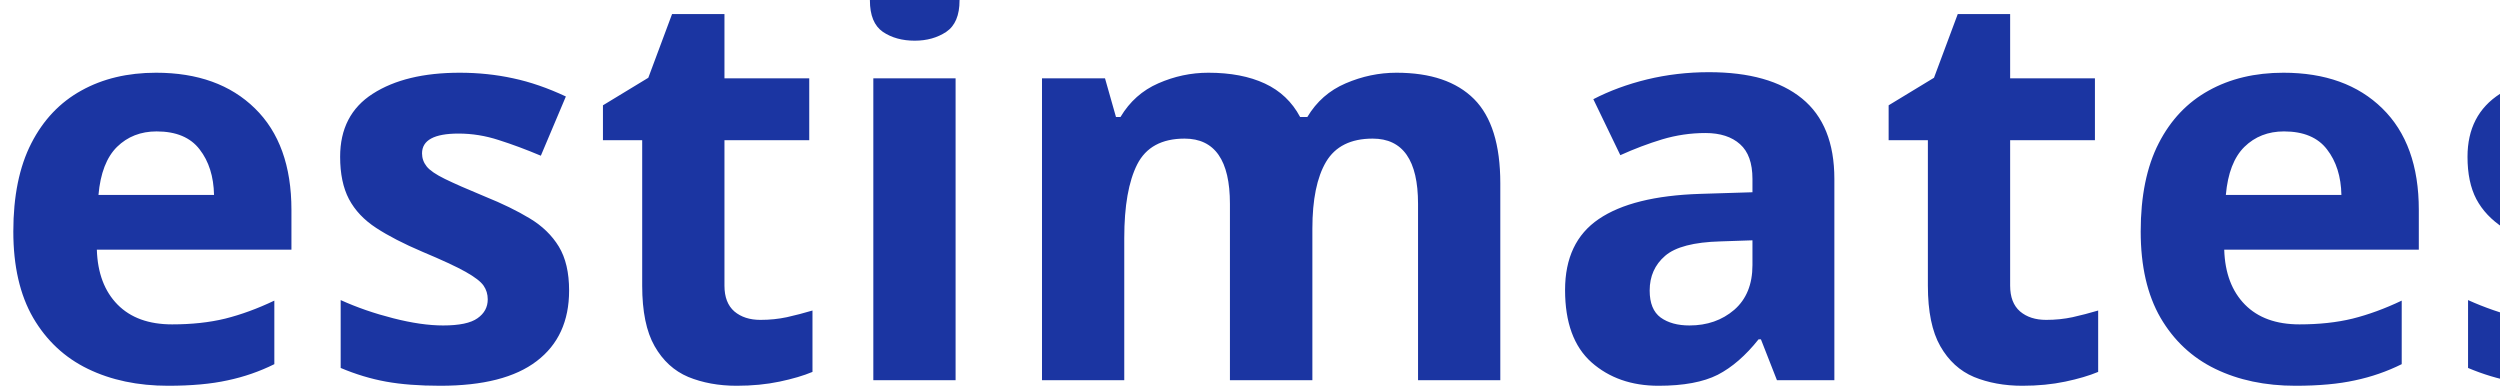
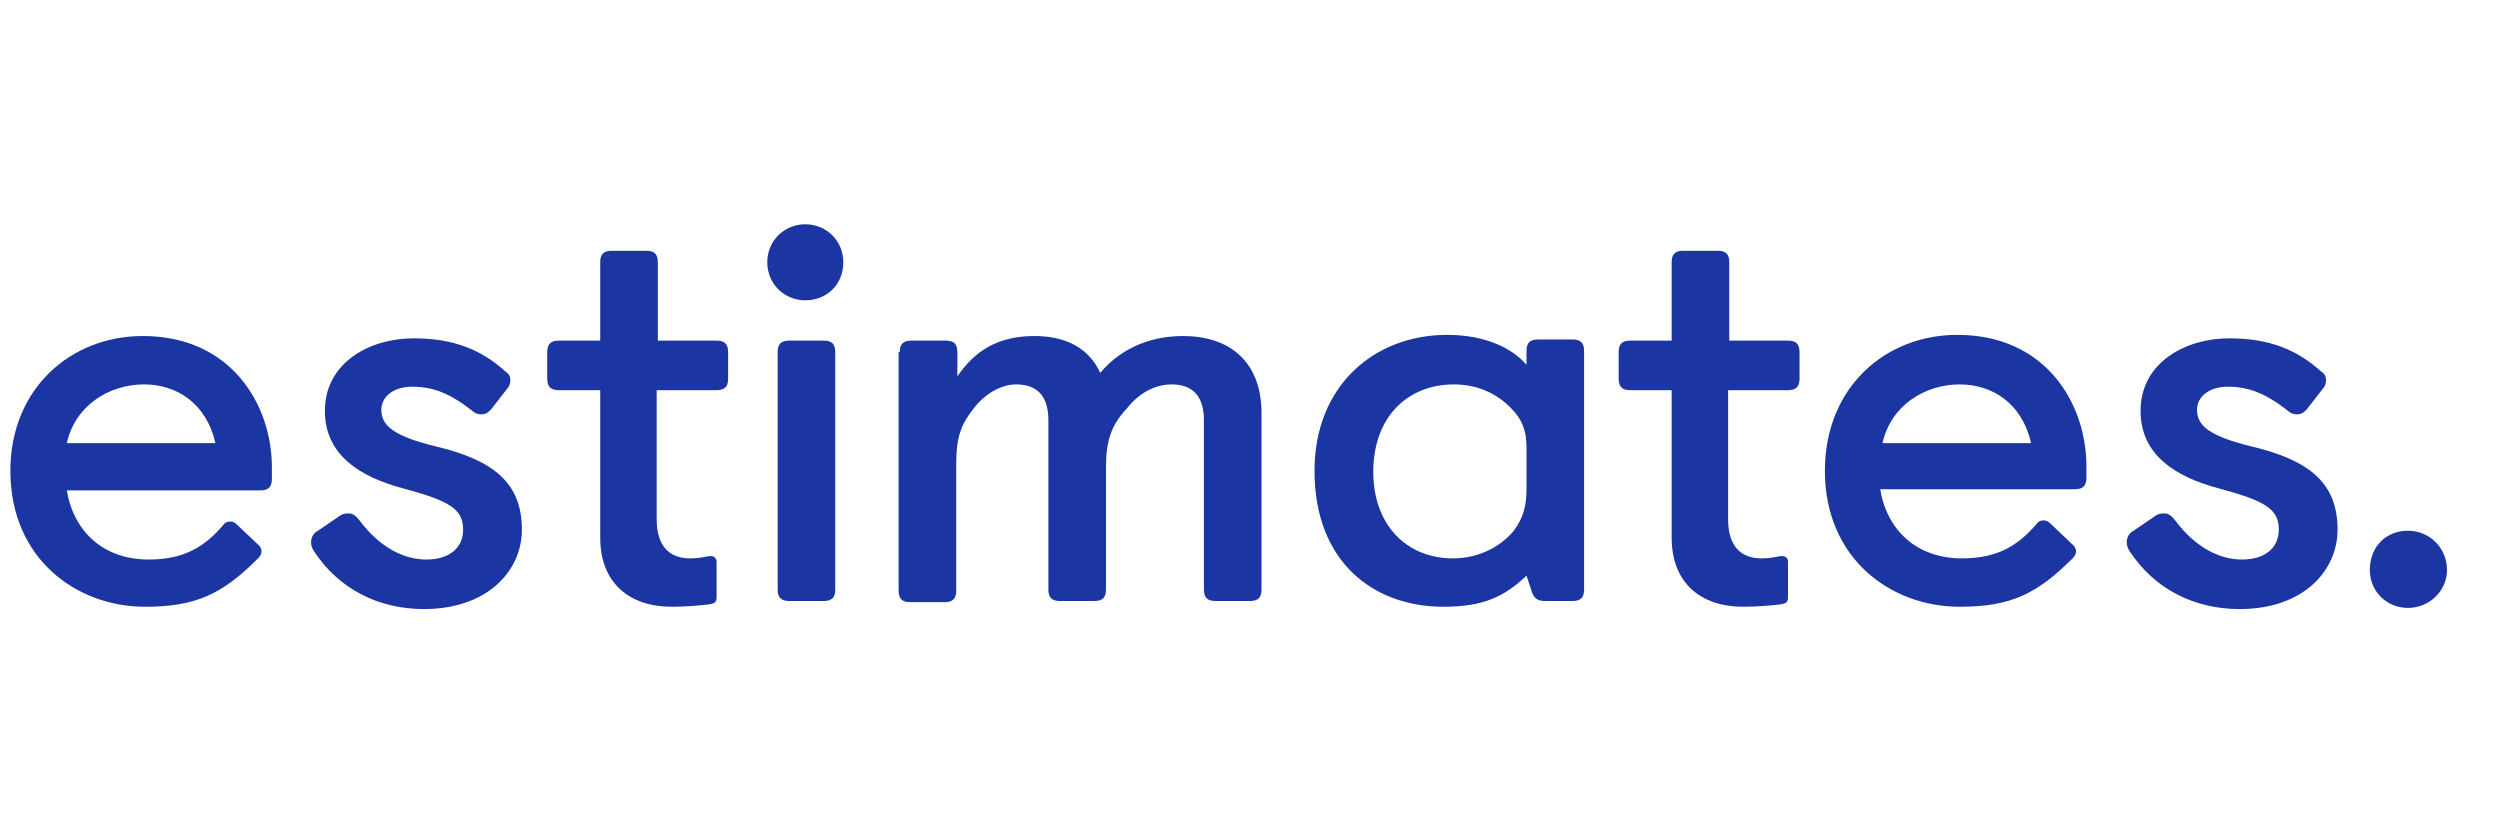
- <svg xmlns="http://www.w3.org/2000/svg" width="217px" height="34px" viewBox="0 0 217 34" version="1.1">
-   <defs />
-   <g id="Page-1" stroke="none" stroke-width="1" fill="none" fill-rule="evenodd" font-family="Castledown-Bold, Castledown" font-size="48" font-weight="bold">
-     <text id="estimates." fill="#1B35A2">
-       <tspan x="-1" y="33">estimates.</tspan>
-     </text>
+ <svg xmlns="http://www.w3.org/2000/svg" version="1.1" id="Layer_1" x="0px" y="0px" viewBox="0 0 217 34" style="enable-background:new 0 0 217 34;" xml:space="preserve" width="216" height="72">
+   <style type="text/css">
+ 	.st0{enable-background:new    ;}
+ 	.st1{fill:#1B35A2;}
+ </style>
+   <g id="Page-1">
+     <g class="st0">
+       <path class="st1" d="M22.5,28.2c0.1,0.1,0.2,0.3,0.2,0.5s-0.1,0.4-0.3,0.6c-3.1,3.1-5.4,4.2-9.8,4.2c-6,0-11.7-4.2-11.7-11.8    C0.9,14.6,6.1,10,12.4,10c7.7,0,11.2,6,11.2,11.4v1c0,0.7-0.3,1-1,1H5.8c0.6,3.6,3.2,6,7.1,6c3.2,0,4.9-1.2,6.4-2.9    c0.2-0.3,0.4-0.4,0.7-0.4c0.2,0,0.4,0.1,0.6,0.3L22.5,28.2z M18.7,19.3c-0.8-3.5-3.4-5.1-6.2-5.1c-3.1,0-6,1.9-6.7,5.1H18.7z" />
+       <path class="st1" d="M29.5,25.6c0.3-0.2,0.5-0.2,0.8-0.2c0.3,0,0.6,0.2,0.9,0.6c1.8,2.4,3.9,3.4,5.8,3.4c2,0,3.2-1,3.2-2.6    c0-1.8-1.2-2.5-5.3-3.6c-3.7-1-6.7-2.9-6.7-6.7c0-4.2,3.9-6.3,7.7-6.3c3.5,0,5.9,1,8,2.9c0.3,0.2,0.4,0.4,0.4,0.8    c0,0.2-0.1,0.5-0.3,0.7l-1.4,1.8c-0.3,0.3-0.5,0.4-0.8,0.4s-0.6-0.1-0.8-0.3c-1.9-1.5-3.4-2.1-5.2-2.1c-1.7,0-2.7,0.9-2.7,2    c0,1.4,1.1,2.3,4.8,3.2c5,1.2,7.4,3.2,7.4,7.2c0,3.6-3,6.9-8.5,6.9c-3.9,0-7.4-1.7-9.6-5.1c-0.1-0.2-0.2-0.4-0.2-0.7    c0-0.4,0.2-0.8,0.6-1L29.5,25.6z" />
+       <path class="st1" d="M52.1,14.7h-3.6c-0.7,0-1-0.3-1-1v-2.3c0-0.7,0.3-1,1-1h3.6V3.6c0-0.7,0.3-1,1-1h3c0.7,0,1,0.3,1,1v6.8h5.1    c0.7,0,1,0.3,1,1v2.3c0,0.7-0.3,1-1,1H57v11.2c0,2.1,0.9,3.4,2.9,3.4c1,0,1.4-0.2,1.8-0.2c0.3,0,0.5,0.2,0.5,0.5v3    c0,0.5-0.1,0.6-0.7,0.7c-0.9,0.1-2,0.2-3.2,0.2c-3.6,0-6.2-2-6.2-6V14.7z" />
+       <path class="st1" d="M69.9,0.3c1.8,0,3.3,1.4,3.3,3.3s-1.4,3.3-3.3,3.3c-1.8,0-3.3-1.4-3.3-3.3S68.1,0.3,69.9,0.3z M67.5,11.4    c0-0.7,0.3-1,1-1h3c0.7,0,1,0.3,1,1V32c0,0.7-0.3,1-1,1h-3c-0.7,0-1-0.3-1-1V11.4z" />
+       <path class="st1" d="M78.1,11.4c0-0.7,0.3-1,1-1h3c0.7,0,1,0.3,1,1v2.1c1.5-2.2,3.5-3.5,6.7-3.5c2.9,0,4.8,1.2,5.7,3.2    c1.5-1.8,3.9-3.2,7.2-3.2c4,0,6.8,2.2,6.8,6.7V32c0,0.7-0.3,1-1,1h-3c-0.7,0-1-0.3-1-1V17.3c0-2-0.9-3.1-2.8-3.1    c-1.4,0-2.8,0.7-3.9,2.1C96.5,17.7,96,19,96,21.4V32c0,0.7-0.3,1-1,1h-3c-0.7,0-1-0.3-1-1V17.3c0-2-0.9-3.1-2.8-3.1    c-1.3,0-2.7,0.8-3.7,2.1c-1,1.3-1.5,2.3-1.5,4.8v11c0,0.7-0.3,1-1,1h-3c-0.7,0-1-0.3-1-1V11.4z" />
+       <path class="st1" d="M132.5,30.8c-1.9,1.8-3.7,2.7-7.2,2.7c-6.1,0-11.2-3.9-11.2-11.8c0-7.4,5.2-11.8,11.5-11.8    c3.4,0,5.7,1.2,6.9,2.6v-1.2c0-0.7,0.3-1,1-1h3c0.7,0,1,0.3,1,1V32c0,0.7-0.3,1-1,1h-2.4c-0.6,0-1-0.2-1.2-1L132.5,30.8z     M132.5,19.7c0-1.4-0.3-2.4-1.4-3.5c-1-1-2.6-2-4.9-2c-4,0-7,2.8-7,7.6c0,4.6,2.9,7.5,6.9,7.5c2.5,0,4.3-1.2,5.3-2.4    c0.8-1.1,1.1-2.1,1.1-3.6V19.7z" />
+       <path class="st1" d="M145.1,14.7h-3.6c-0.7,0-1-0.3-1-1v-2.3c0-0.7,0.3-1,1-1h3.6V3.6c0-0.7,0.3-1,1-1h3c0.7,0,1,0.3,1,1v6.8h5.1    c0.7,0,1,0.3,1,1v2.3c0,0.7-0.3,1-1,1H150v11.2c0,2.1,0.9,3.4,2.9,3.4c1,0,1.4-0.2,1.8-0.2c0.3,0,0.5,0.2,0.5,0.5v3    c0,0.5-0.1,0.6-0.7,0.7c-0.9,0.1-2,0.2-3.2,0.2c-3.6,0-6.2-2-6.2-6V14.7z" />
+       <path class="st1" d="M180,28.2c0.1,0.1,0.2,0.3,0.2,0.5s-0.1,0.4-0.3,0.6c-3.1,3.1-5.4,4.2-9.8,4.2c-6,0-11.7-4.2-11.7-11.8    c0-7.2,5.2-11.8,11.5-11.8c7.7,0,11.2,6,11.2,11.4v1c0,0.7-0.3,1-1,1h-16.9c0.6,3.6,3.2,6,7.1,6c3.2,0,4.9-1.2,6.4-2.9    c0.2-0.3,0.4-0.4,0.7-0.4c0.2,0,0.4,0.1,0.6,0.3L180,28.2z M176.3,19.3c-0.8-3.5-3.4-5.1-6.2-5.1c-3.1,0-6,1.9-6.7,5.1H176.3z" />
+       <path class="st1" d="M187.1,25.6c0.3-0.2,0.5-0.2,0.8-0.2c0.3,0,0.6,0.2,0.9,0.6c1.8,2.4,3.9,3.4,5.8,3.4c2,0,3.2-1,3.2-2.6    c0-1.8-1.2-2.5-5.3-3.6c-3.7-1-6.7-2.9-6.7-6.7c0-4.2,3.9-6.3,7.7-6.3c3.5,0,5.9,1,8,2.9c0.3,0.2,0.4,0.4,0.4,0.8    c0,0.2-0.1,0.5-0.3,0.7l-1.4,1.8c-0.3,0.3-0.5,0.4-0.8,0.4s-0.6-0.1-0.8-0.3c-1.9-1.5-3.4-2.1-5.2-2.1c-1.7,0-2.7,0.9-2.7,2    c0,1.4,1.1,2.3,4.8,3.2c5,1.2,7.4,3.2,7.4,7.2c0,3.6-3,6.9-8.5,6.9c-3.9,0-7.4-1.7-9.6-5.1c-0.1-0.2-0.2-0.4-0.2-0.7    c0-0.4,0.2-0.8,0.6-1L187.1,25.6z" />
+       <path class="st1" d="M209,26.9c1.9,0,3.4,1.5,3.4,3.4c0,1.8-1.5,3.3-3.4,3.3c-1.8,0-3.3-1.4-3.3-3.3    C205.7,28.3,207.1,26.9,209,26.9z" />
+     </g>
  </g>
</svg>
